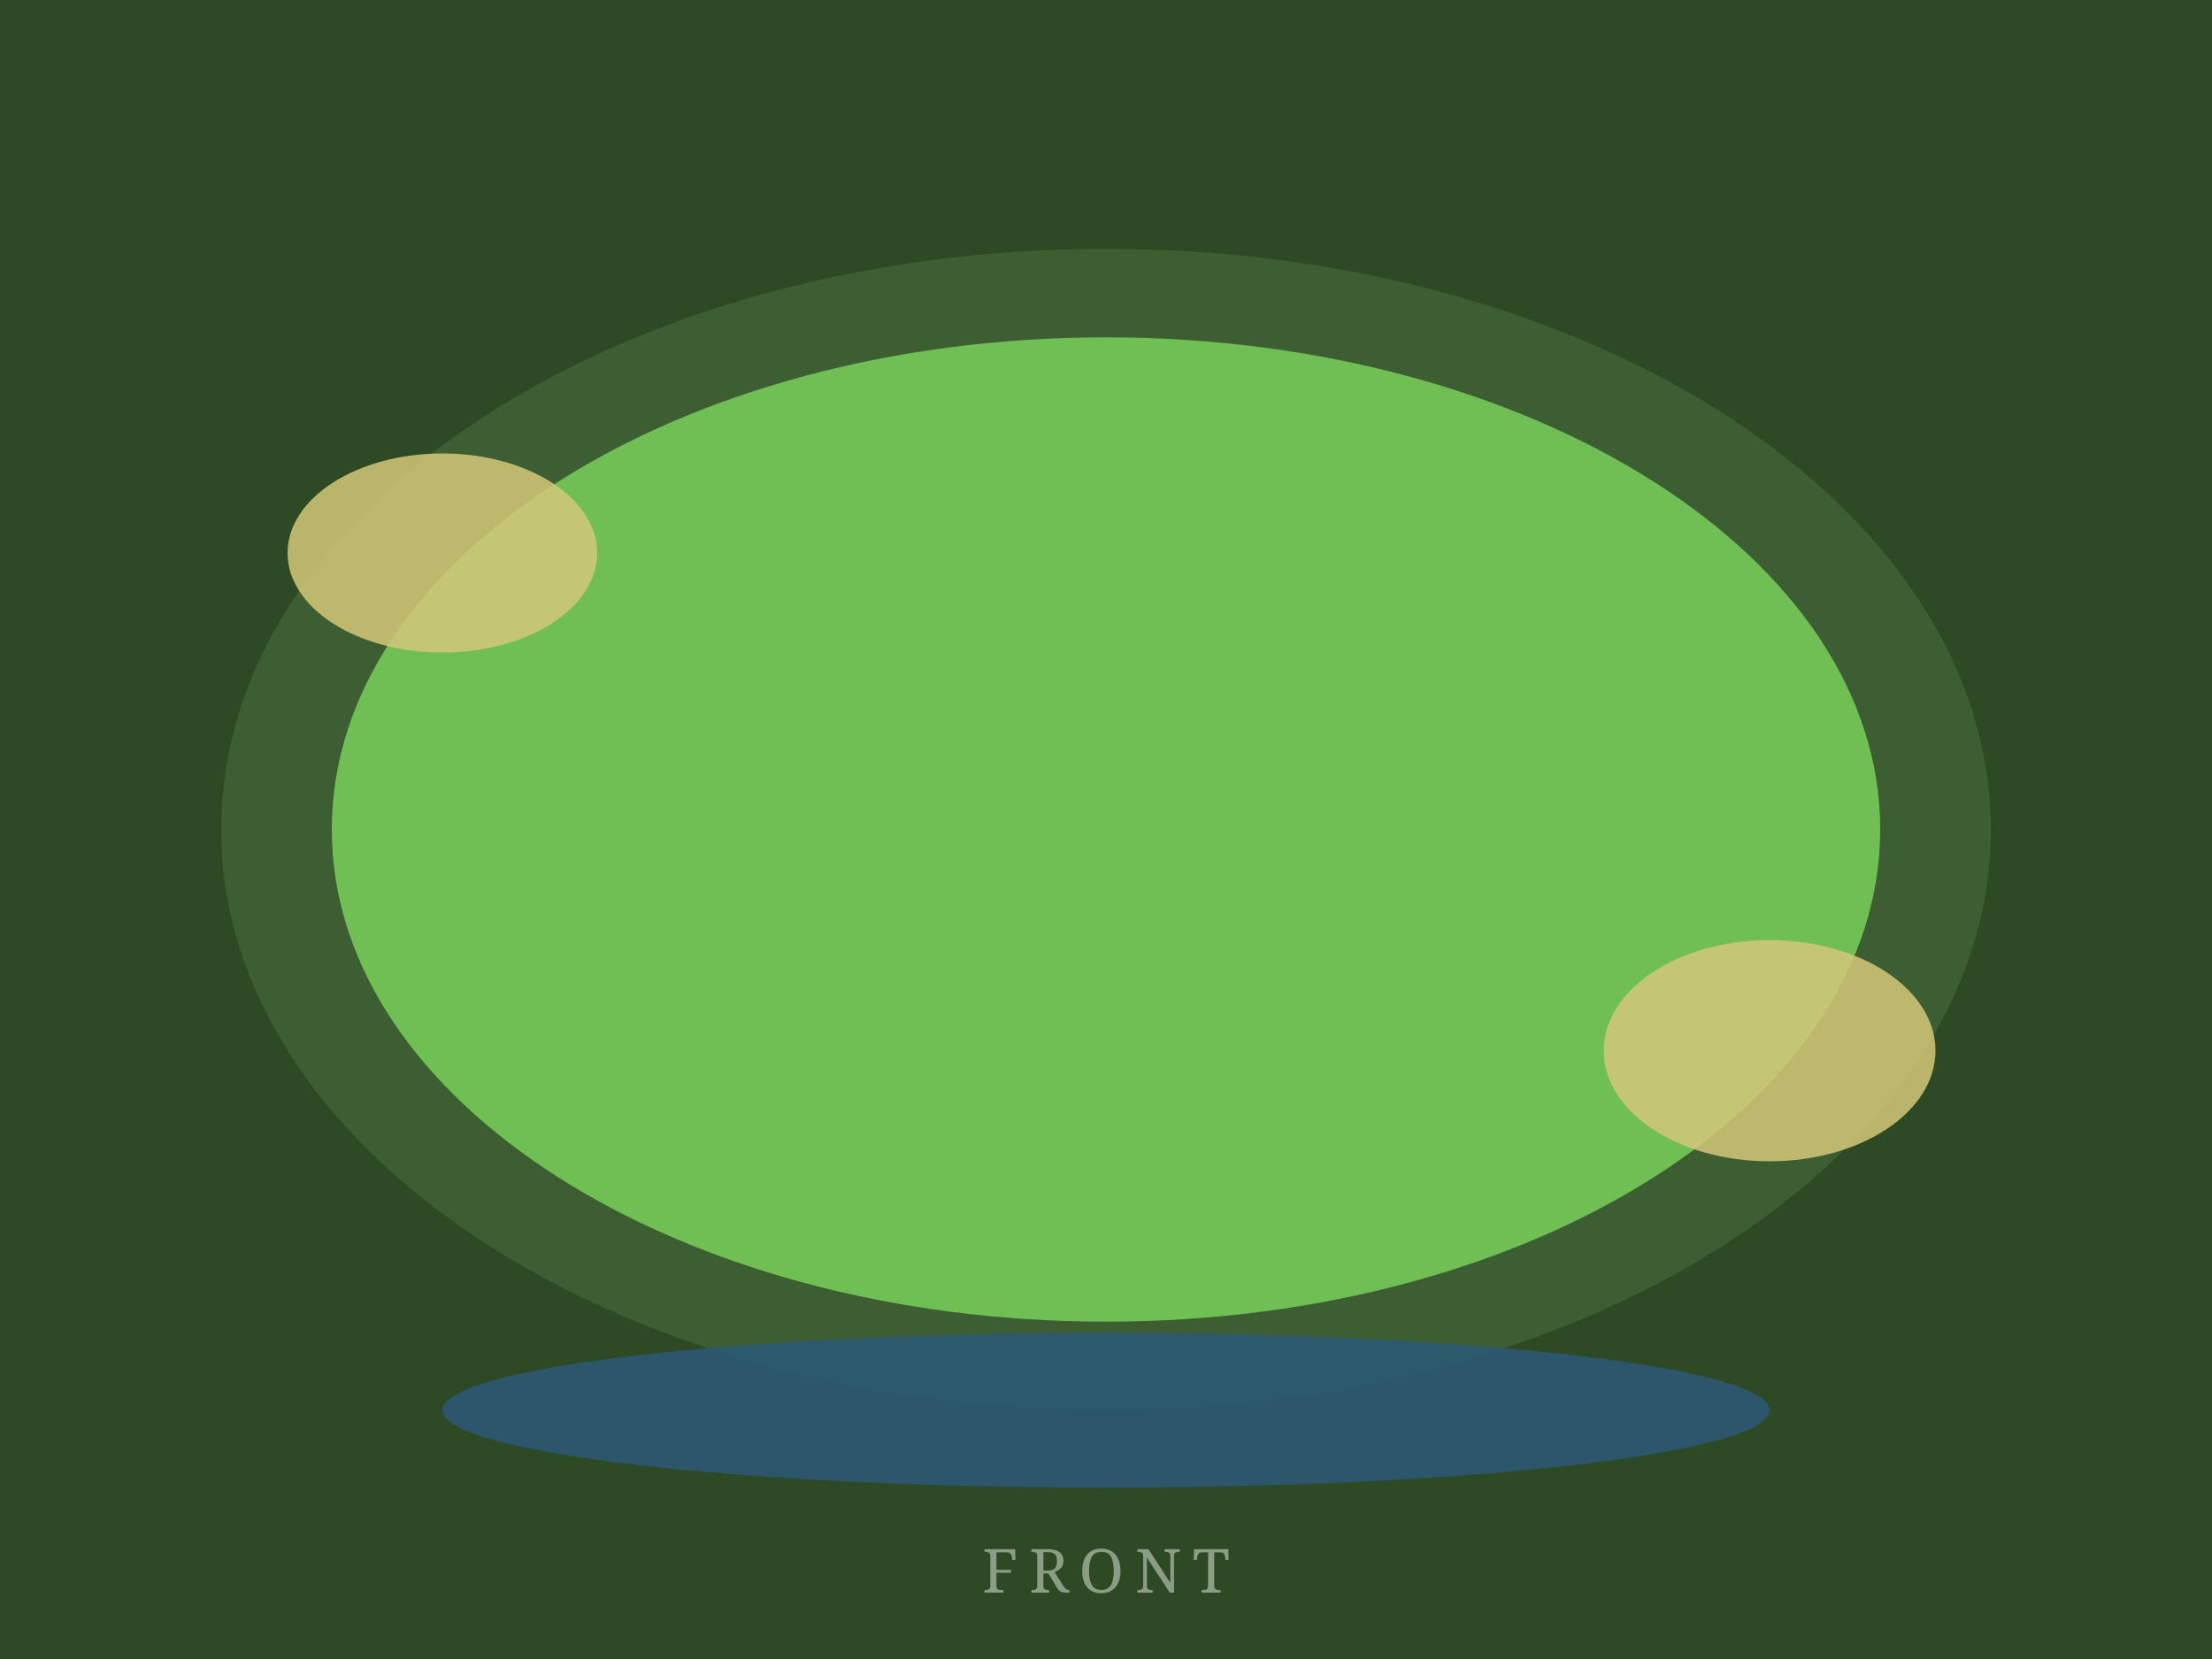
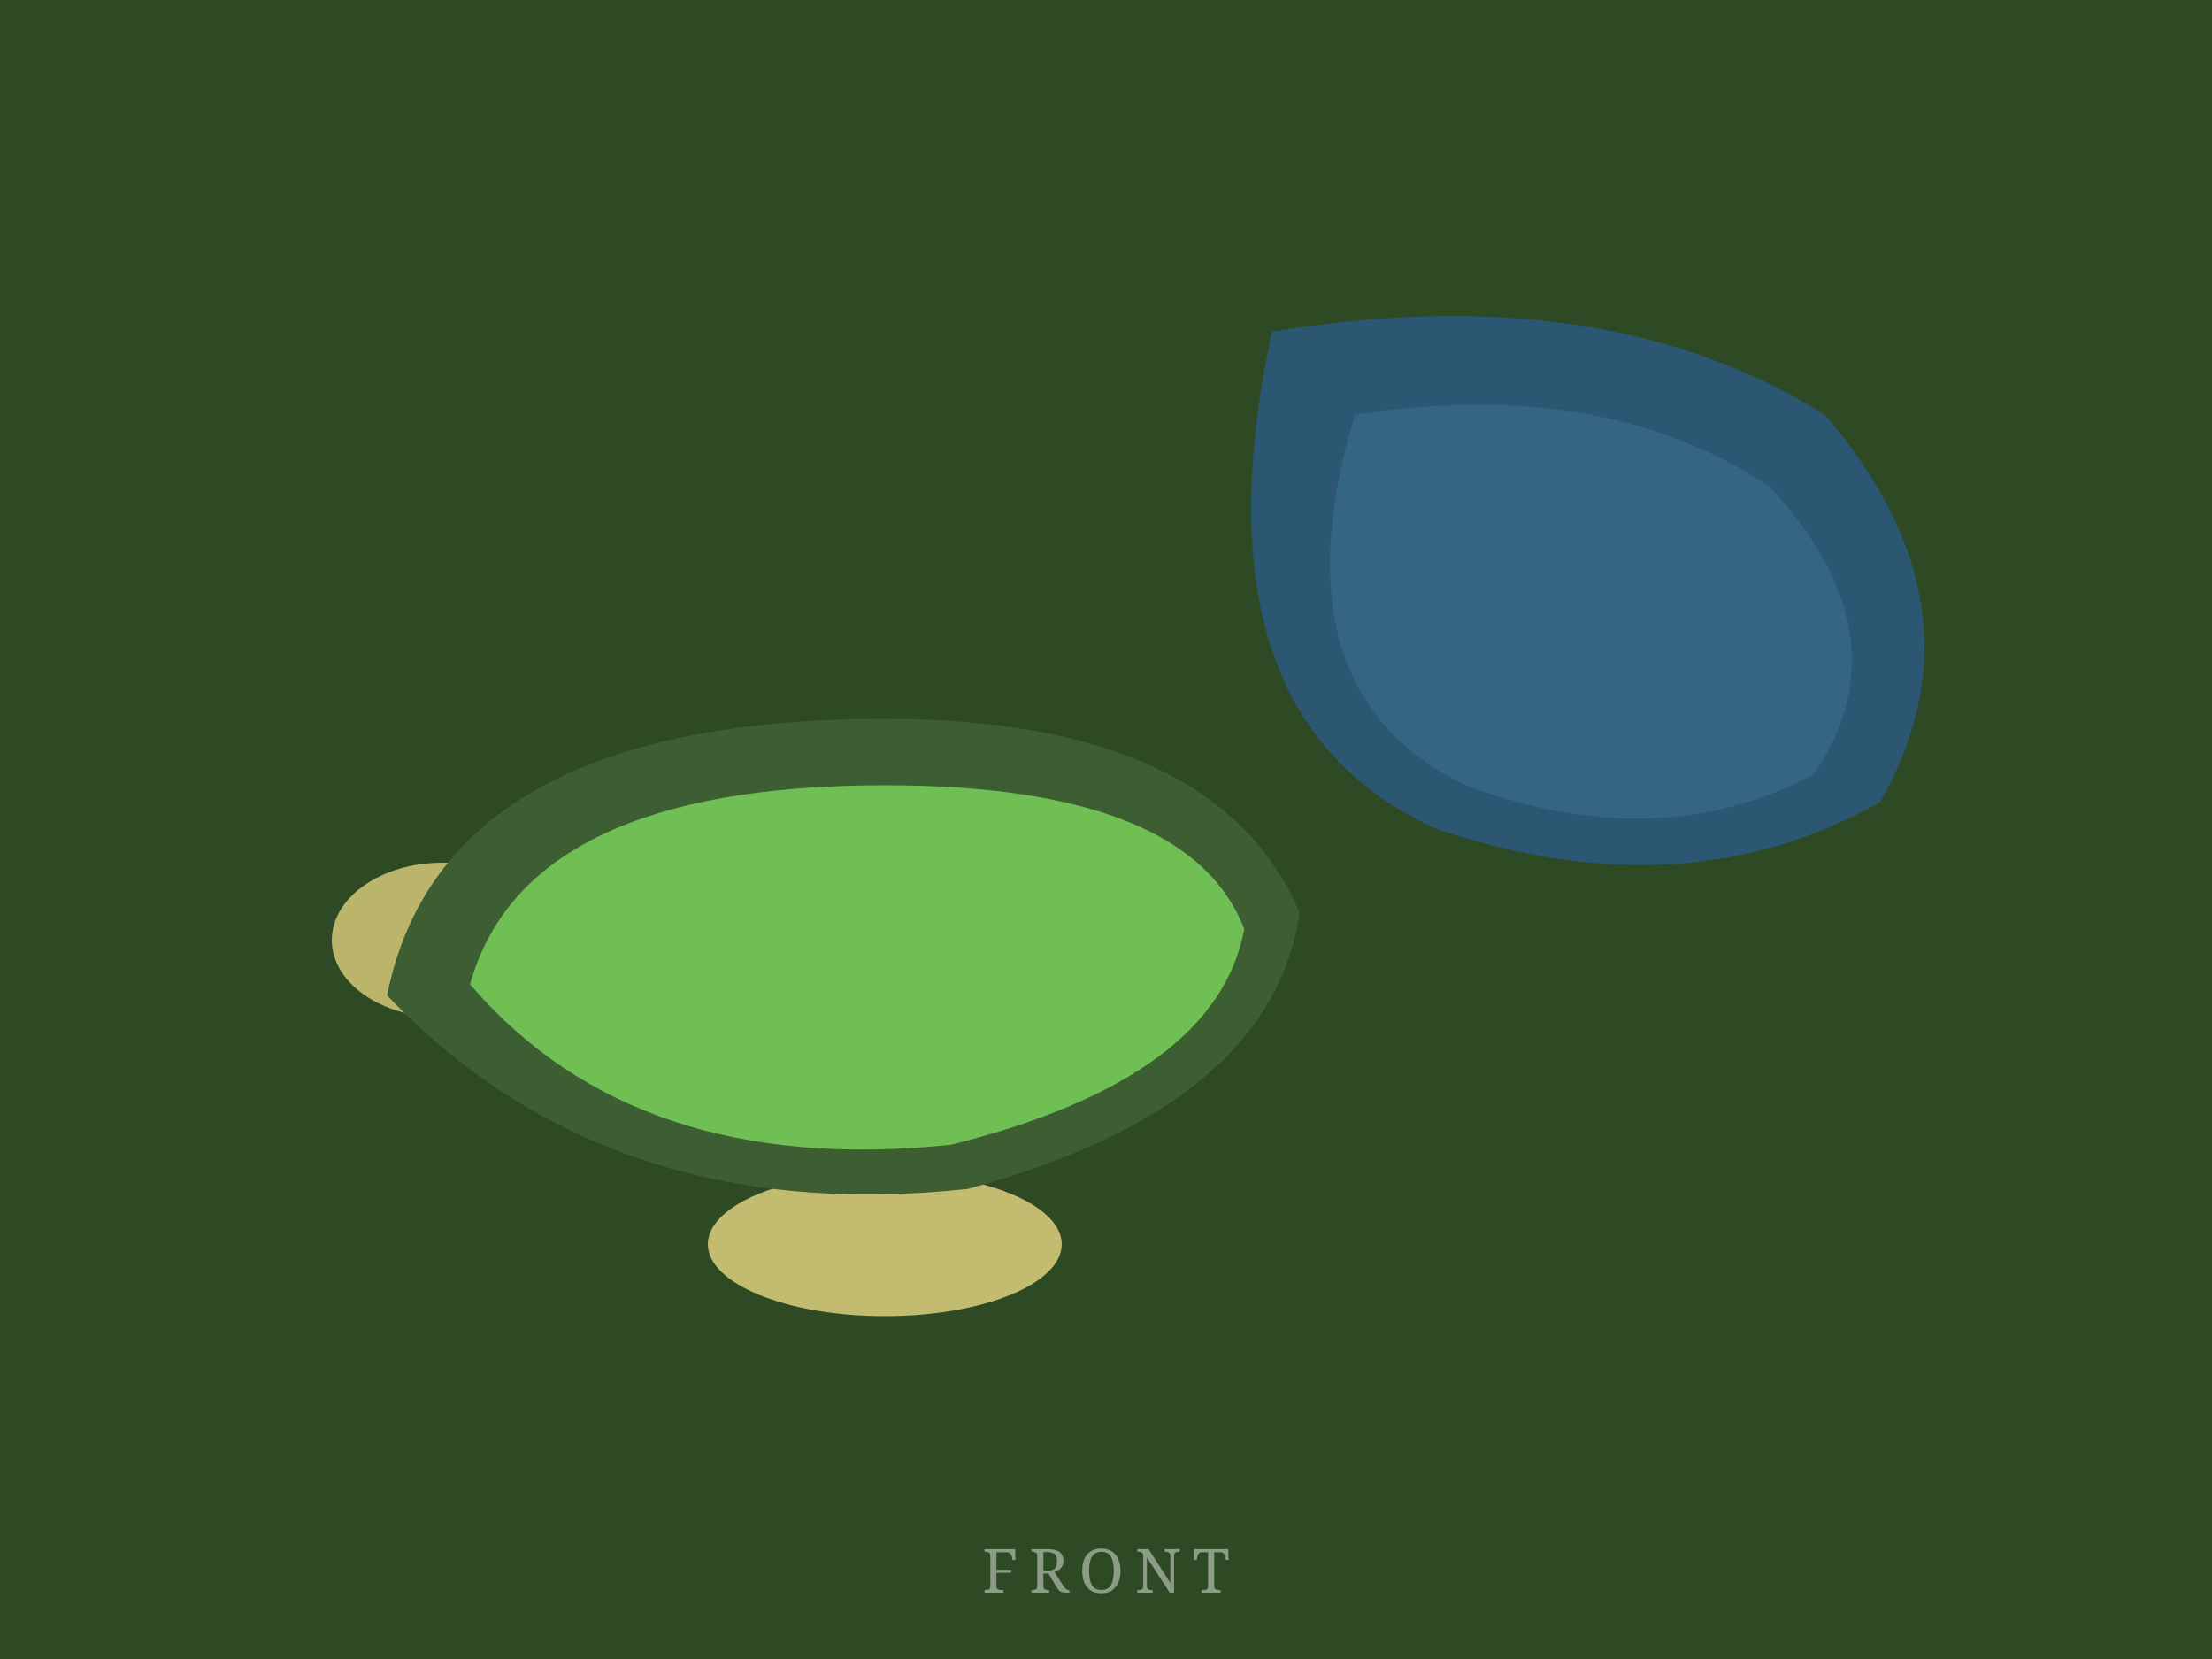
<svg xmlns="http://www.w3.org/2000/svg" viewBox="0 0 400 300">
  <rect width="400" height="300" fill="#2D4A24" />
-   <ellipse cx="200" cy="150" rx="160" ry="105" fill="#3D5E32" />
-   <ellipse cx="200" cy="150" rx="140" ry="89" fill="#6FBF54" />
-   <ellipse cx="80" cy="100" rx="28" ry="18" fill="#D4C878" opacity="0.85" />
-   <ellipse cx="320" cy="190" rx="30" ry="20" fill="#D4C878" opacity="0.85" />
-   <ellipse cx="200" cy="255" rx="120" ry="14" fill="#2A5878" opacity="0.85" />
+   <path d="M 230 60 Q 290 50 330 75 Q 360 110 340 145 Q 305 165 260 150 Q 215 130 230 60 Z" fill="#2A5878" opacity="0.92" />
+   <path d="M 245 75 Q 290 68 320 88 Q 345 115 328 140 Q 300 155 265 142 Q 230 125 245 75 Z" fill="#3A6E8C" opacity="0.6" />
+   <ellipse cx="160" cy="225" rx="32" ry="13" fill="#D4C878" opacity="0.9" />
+   <ellipse cx="80" cy="170" rx="20" ry="14" fill="#D4C878" opacity="0.85" />
+   <path d="M 70 180 Q 80 130 160 130 Q 220 130 235 165 Q 230 200 175 215 Q 110 222 70 180 Z" fill="#3D5E32" />
+   <path d="M 85 178 Q 95 142 160 142 Q 215 142 225 168 Q 220 195 172 207 Q 115 213 85 178 Z" fill="#6FBF54" />
  <text x="200" y="288" text-anchor="middle" font-size="11" fill="rgba(255,255,255,0.45)" font-family="Lora, serif" letter-spacing="2">FRONT</text>
</svg>
